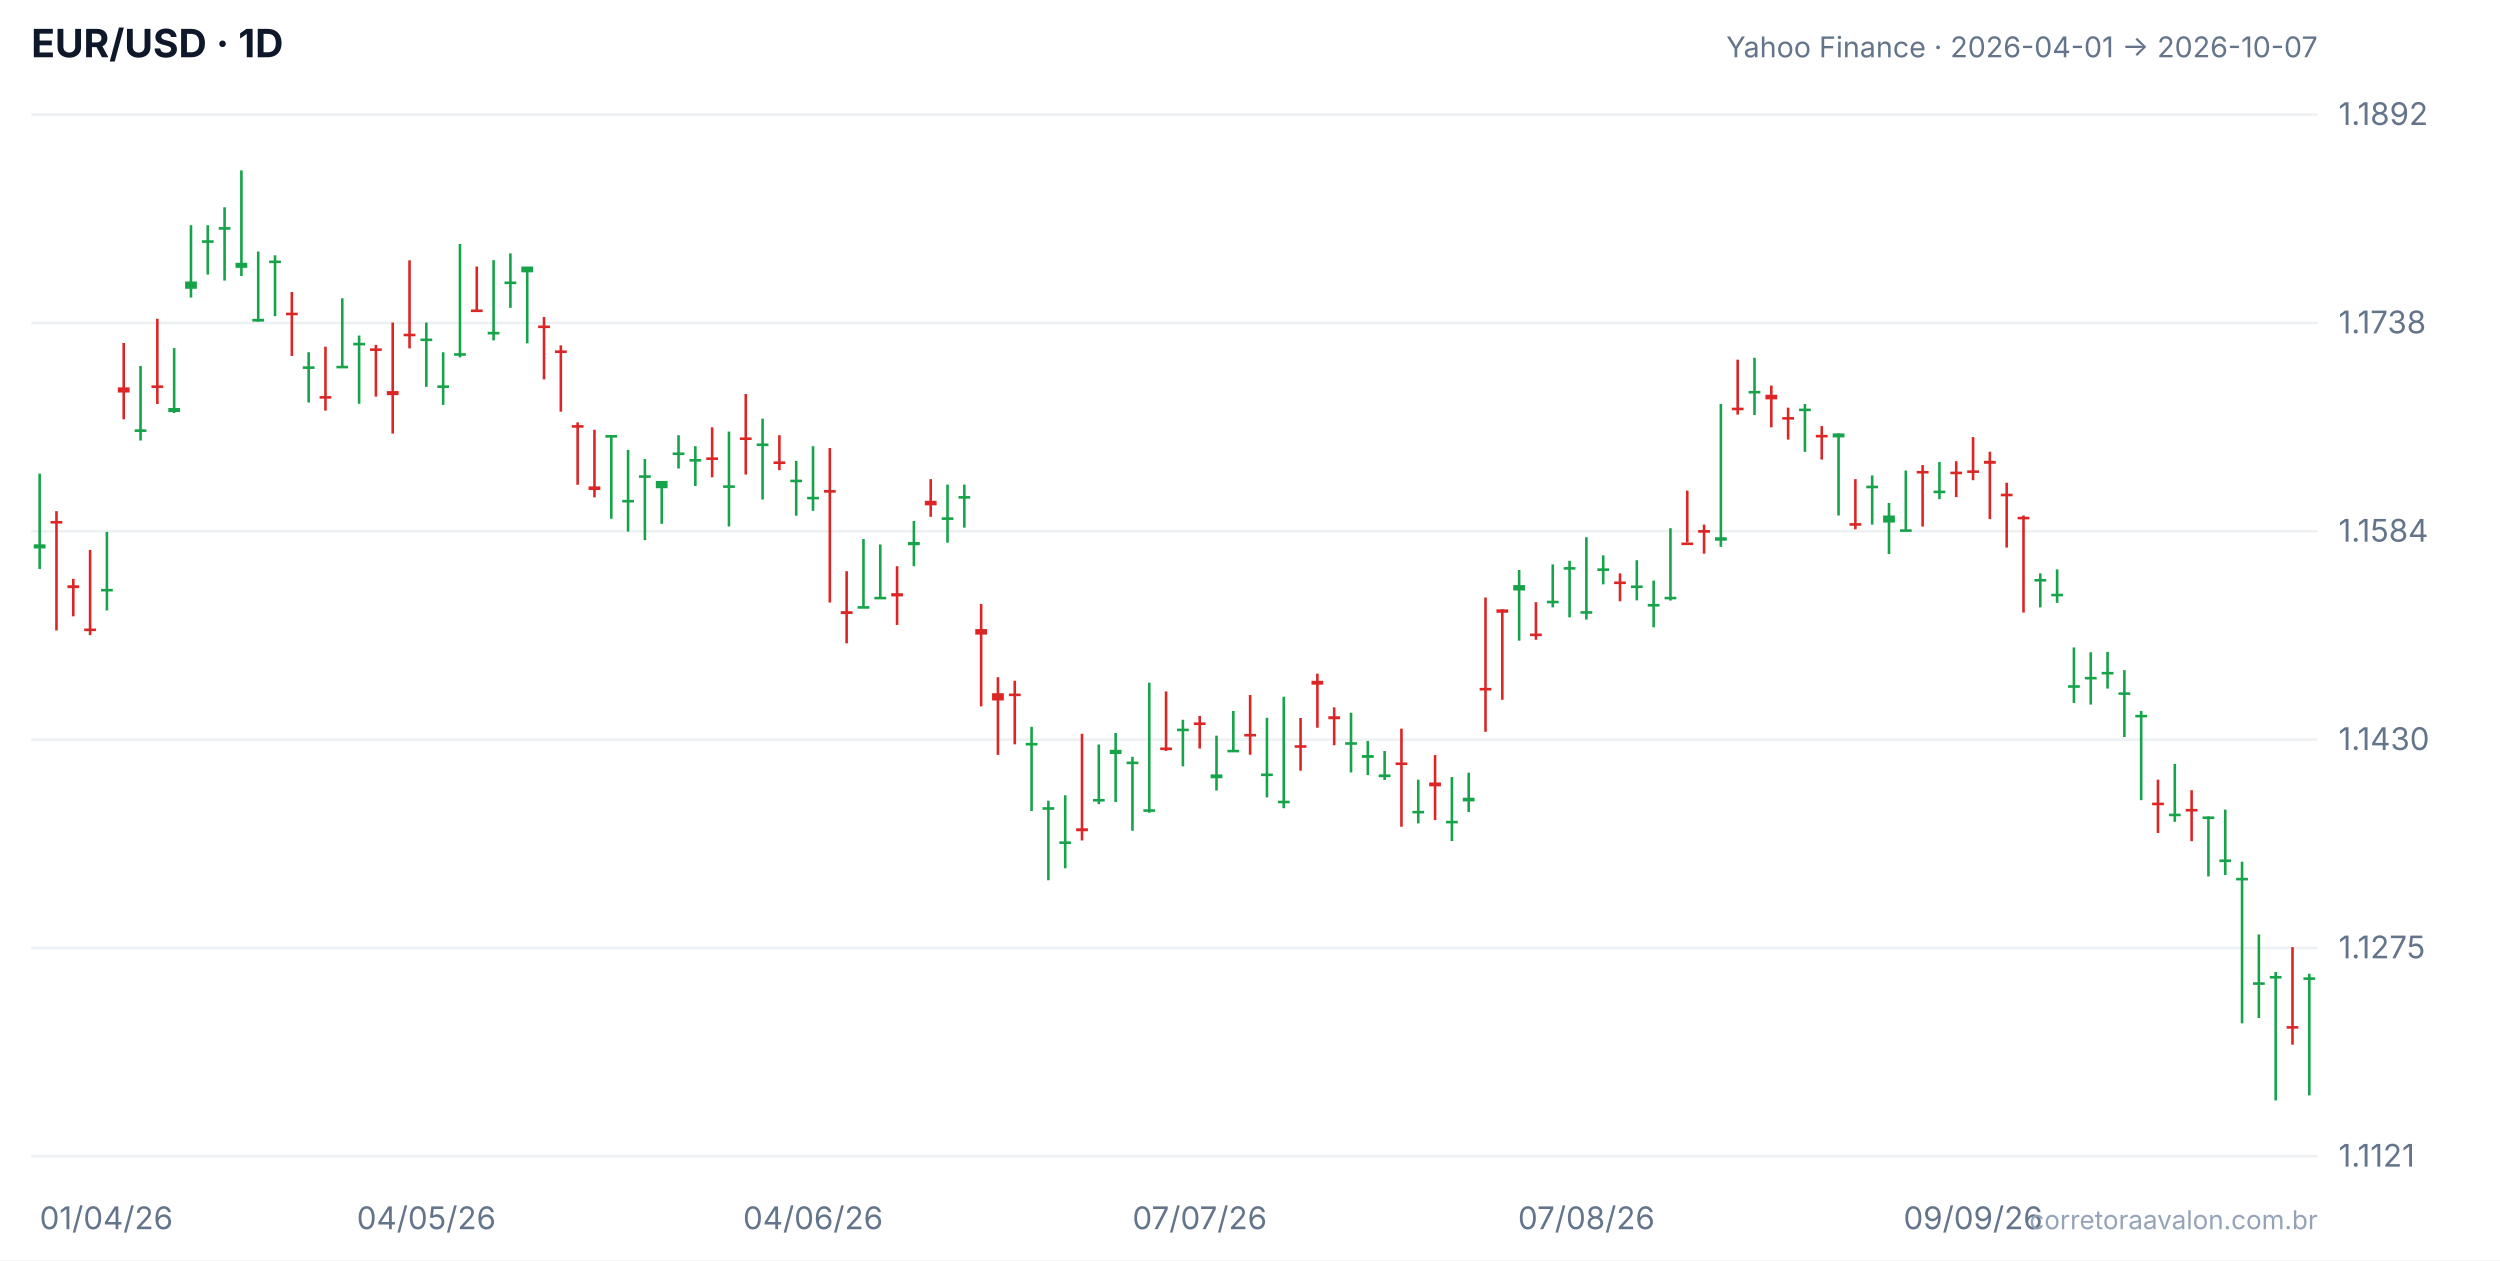
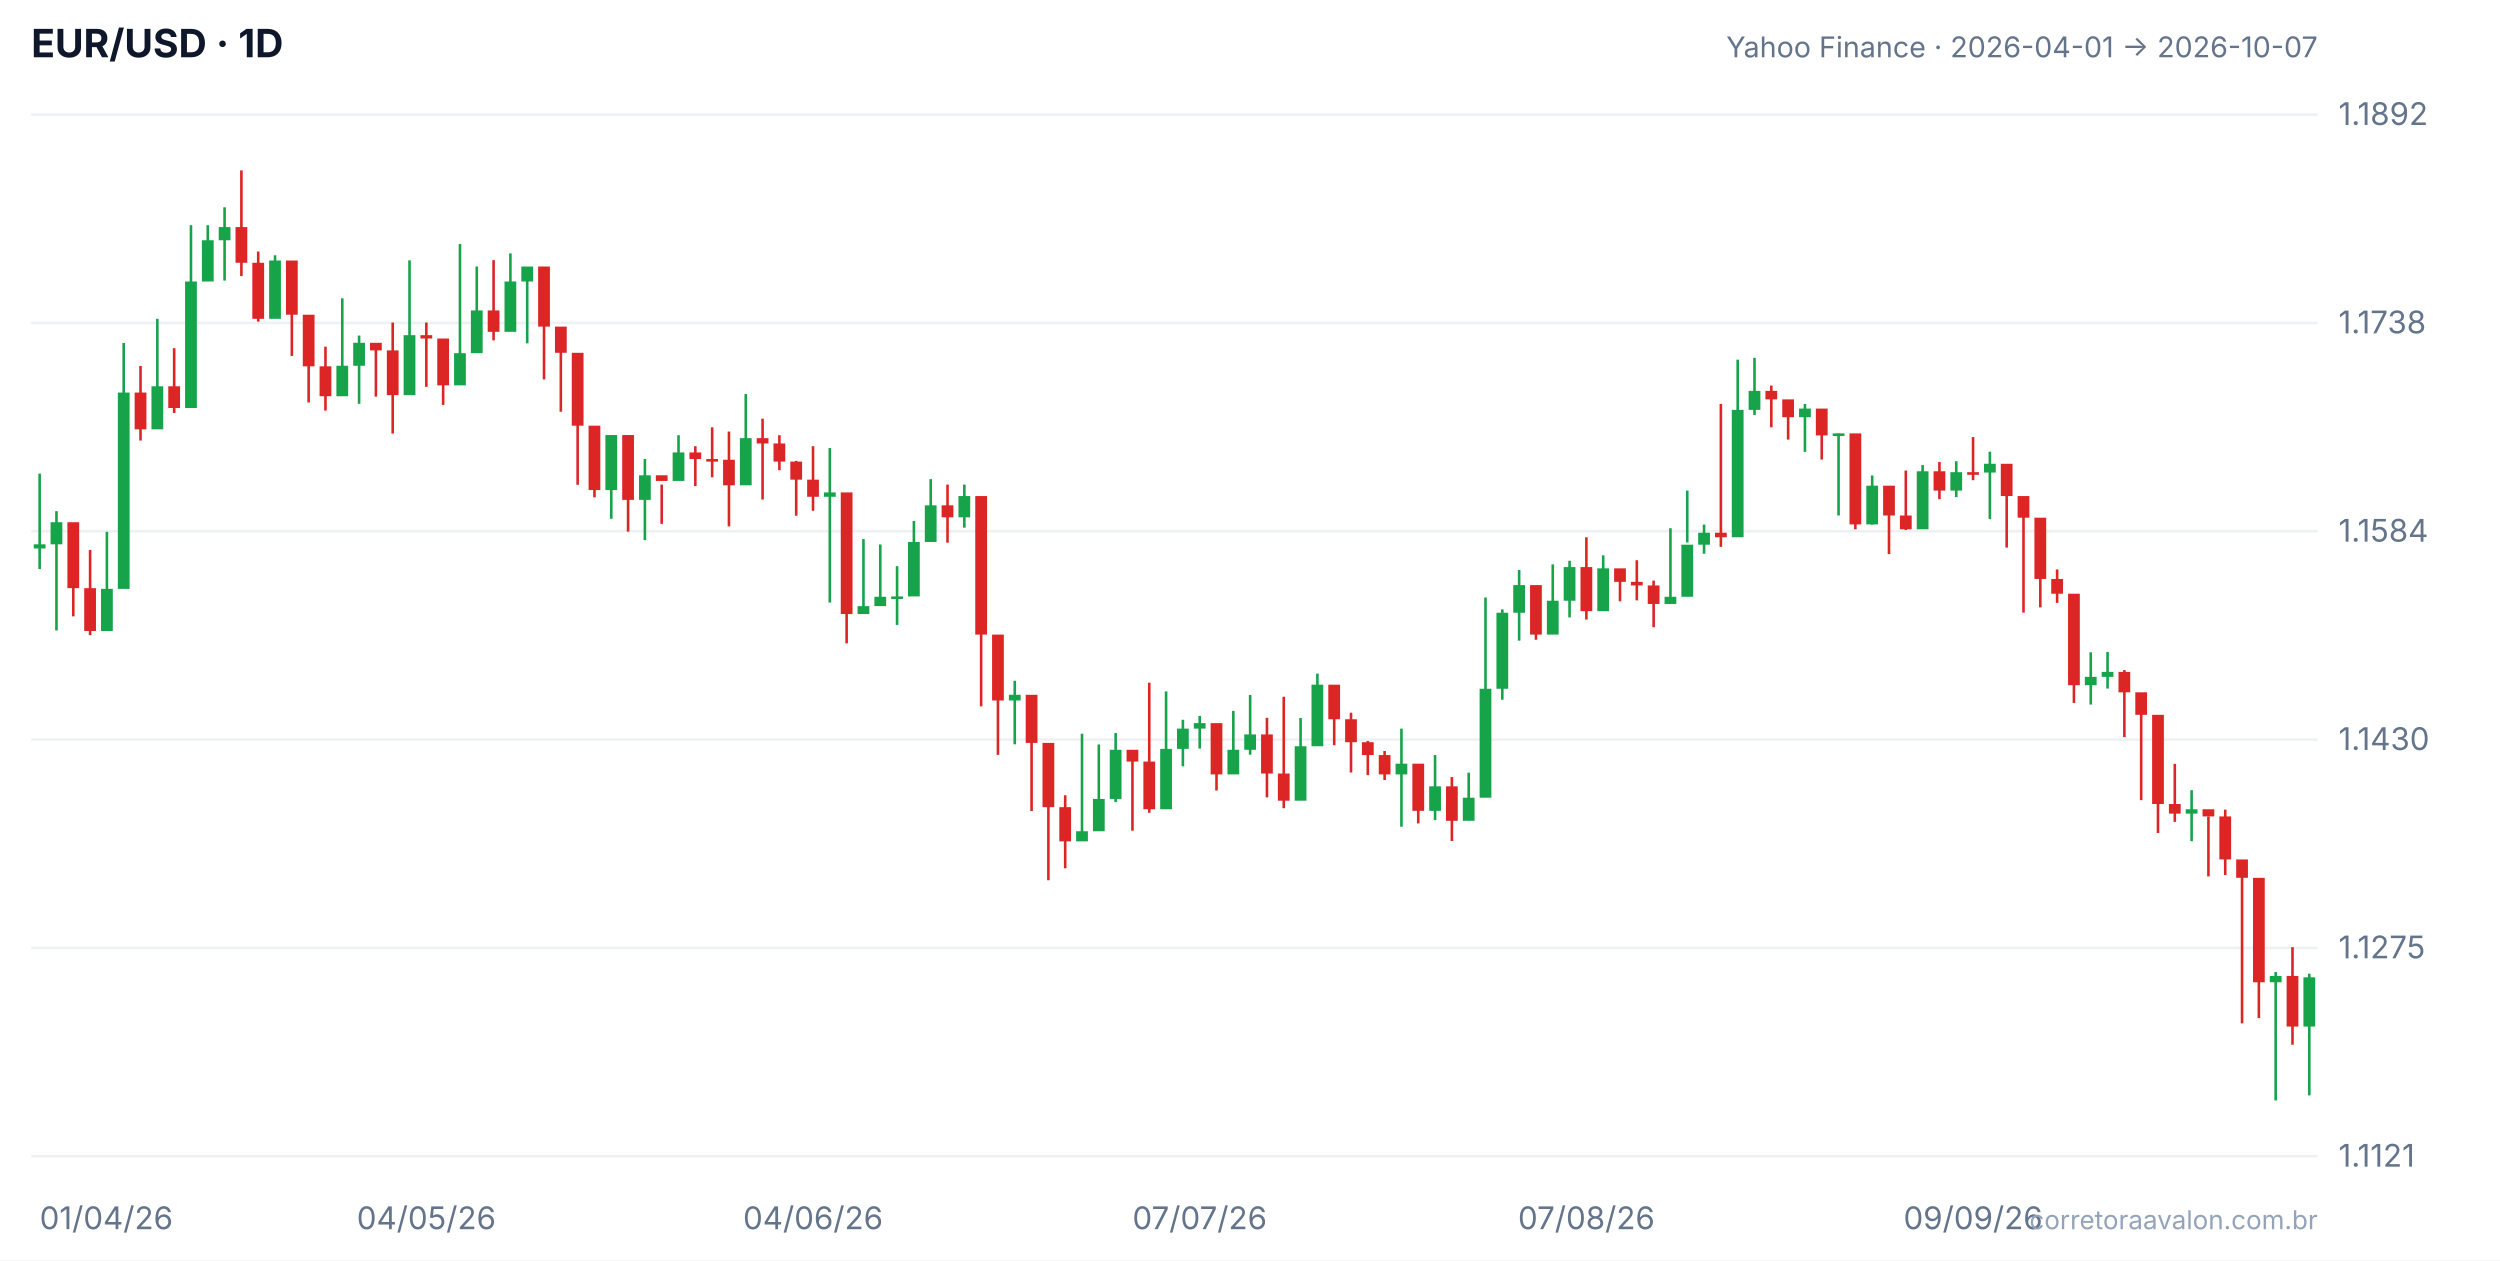
<svg xmlns="http://www.w3.org/2000/svg" viewBox="0 0 960 484" font-family="Inter,system-ui,sans-serif" font-size="12" role="img">
  <rect width="960" height="484" fill="#ffffff" />
  <text x="12" y="22" font-size="15" font-weight="700" fill="#0f172a">EUR/USD · 1D</text>
  <text x="890" y="22" font-size="11" fill="#64748b" text-anchor="end">Yahoo Finance · 2026-04-01 → 2026-10-07</text>
  <line x1="12" x2="890" y1="444" y2="444" stroke="#eef1f4" />
  <text x="898" y="448" fill="#64748b">1.1121</text>
  <line x1="12" x2="890" y1="364" y2="364" stroke="#eef1f4" />
  <text x="898" y="368" fill="#64748b">1.1275</text>
  <line x1="12" x2="890" y1="284" y2="284" stroke="#eef1f4" />
  <text x="898" y="288" fill="#64748b">1.1430</text>
  <line x1="12" x2="890" y1="204" y2="204" stroke="#eef1f4" />
  <text x="898" y="208" fill="#64748b">1.1584</text>
  <line x1="12" x2="890" y1="124" y2="124" stroke="#eef1f4" />
  <text x="898" y="128" fill="#64748b">1.1738</text>
  <line x1="12" x2="890" y1="44" y2="44" stroke="#eef1f4" />
  <text x="898" y="48" fill="#64748b">1.1892</text>
  <text x="15.228" y="472" fill="#64748b" text-anchor="start">01/04/26</text>
  <text x="163.713" y="472" fill="#64748b" text-anchor="middle">04/05/26</text>
  <text x="312.199" y="472" fill="#64748b" text-anchor="middle">04/06/26</text>
  <text x="460.684" y="472" fill="#64748b" text-anchor="middle">07/07/26</text>
  <text x="609.169" y="472" fill="#64748b" text-anchor="middle">07/08/26</text>
  <text x="757.654" y="472" fill="#64748b" text-anchor="middle">09/09/26</text>
  <line x1="15.228" x2="15.228" y1="181.878" y2="218.521" stroke="#16a34a" />
  <rect x="12.968" y="209.02" width="4.519" height="1.597" fill="#16a34a" />
-   <line x1="21.684" x2="21.684" y1="196.282" y2="242.107" stroke="#dc2626" />
-   <rect x="19.424" y="200.046" width="4.519" height="1" fill="#dc2626" />
+   <line x1="21.684" x2="21.684" y1="196.282" y2="242.107" stroke="#16a34a" />
+   <rect x="19.424" y="200.534" width="4.519" height="8.486" fill="#16a34a" />
  <line x1="28.14" x2="28.14" y1="222.257" y2="236.675" stroke="#dc2626" />
-   <rect x="25.88" y="224.745" width="4.519" height="1.105" fill="#dc2626" />
+   <rect x="25.88" y="200.534" width="4.519" height="25.316" fill="#dc2626" />
  <line x1="34.596" x2="34.596" y1="211.172" y2="243.892" stroke="#dc2626" />
-   <rect x="32.336" y="241.351" width="4.519" height="1" fill="#dc2626" />
+   <rect x="32.336" y="225.851" width="4.519" height="16.462" fill="#dc2626" />
  <line x1="41.051" x2="41.051" y1="204.224" y2="234.403" stroke="#16a34a" />
-   <rect x="38.792" y="226.127" width="4.519" height="1" fill="#16a34a" />
-   <line x1="47.507" x2="47.507" y1="131.702" y2="160.99" stroke="#dc2626" />
-   <rect x="45.248" y="148.757" width="4.519" height="1.983" fill="#dc2626" />
-   <line x1="53.963" x2="53.963" y1="140.525" y2="169.166" stroke="#16a34a" />
-   <rect x="51.704" y="164.869" width="4.519" height="1" fill="#16a34a" />
-   <line x1="60.419" x2="60.419" y1="122.424" y2="155.127" stroke="#dc2626" />
-   <rect x="58.16" y="147.977" width="4.519" height="1" fill="#dc2626" />
-   <line x1="66.875" x2="66.875" y1="133.697" y2="158.59" stroke="#16a34a" />
-   <rect x="64.615" y="156.682" width="4.519" height="1.554" fill="#16a34a" />
+   <rect x="38.792" y="226.127" width="4.519" height="16.185" fill="#16a34a" />
+   <line x1="47.507" x2="47.507" y1="131.702" y2="160.99" stroke="#16a34a" />
+   <rect x="45.248" y="150.739" width="4.519" height="75.388" fill="#16a34a" />
+   <line x1="53.963" x2="53.963" y1="140.525" y2="169.166" stroke="#dc2626" />
+   <rect x="51.704" y="150.739" width="4.519" height="14.13" fill="#dc2626" />
+   <line x1="60.419" x2="60.419" y1="122.424" y2="155.127" stroke="#16a34a" />
+   <rect x="58.16" y="148.331" width="4.519" height="16.538" fill="#16a34a" />
+   <line x1="66.875" x2="66.875" y1="133.697" y2="158.59" stroke="#dc2626" />
+   <rect x="64.615" y="148.331" width="4.519" height="8.351" fill="#dc2626" />
  <line x1="73.331" x2="73.331" y1="86.474" y2="114.265" stroke="#16a34a" />
-   <rect x="71.071" y="108.095" width="4.519" height="2.8" fill="#16a34a" />
+   <rect x="71.071" y="108.095" width="4.519" height="48.587" fill="#16a34a" />
  <line x1="79.787" x2="79.787" y1="86.474" y2="105.437" stroke="#16a34a" />
-   <rect x="77.527" y="92.255" width="4.519" height="1" fill="#16a34a" />
+   <rect x="77.527" y="92.255" width="4.519" height="15.84" fill="#16a34a" />
  <line x1="86.243" x2="86.243" y1="79.596" y2="107.736" stroke="#16a34a" />
-   <rect x="83.983" y="87.198" width="4.519" height="1" fill="#16a34a" />
-   <line x1="92.699" x2="92.699" y1="65.429" y2="106.012" stroke="#16a34a" />
-   <rect x="90.439" y="100.905" width="4.519" height="1.943" fill="#16a34a" />
-   <line x1="99.154" x2="99.154" y1="96.583" y2="123.496" stroke="#16a34a" />
-   <rect x="96.895" y="122.424" width="4.519" height="1.072" fill="#16a34a" />
+   <rect x="83.983" y="87.198" width="4.519" height="5.057" fill="#16a34a" />
+   <line x1="92.699" x2="92.699" y1="65.429" y2="106.012" stroke="#dc2626" />
+   <rect x="90.439" y="87.198" width="4.519" height="13.707" fill="#dc2626" />
+   <line x1="99.154" x2="99.154" y1="96.583" y2="123.496" stroke="#dc2626" />
+   <rect x="96.895" y="100.905" width="4.519" height="21.519" fill="#dc2626" />
  <line x1="105.61" x2="105.61" y1="98.025" y2="121.424" stroke="#16a34a" />
-   <rect x="103.351" y="100.041" width="4.519" height="1" fill="#16a34a" />
+   <rect x="103.351" y="100.041" width="4.519" height="22.383" fill="#16a34a" />
  <line x1="112.066" x2="112.066" y1="112.114" y2="136.686" stroke="#dc2626" />
-   <rect x="109.807" y="120.064" width="4.519" height="1" fill="#dc2626" />
-   <line x1="118.522" x2="118.522" y1="135.263" y2="154.561" stroke="#16a34a" />
-   <rect x="116.263" y="140.668" width="4.519" height="1" fill="#16a34a" />
+   <rect x="109.807" y="100.041" width="4.519" height="20.81" fill="#dc2626" />
+   <line x1="118.522" x2="118.522" y1="135.263" y2="154.561" stroke="#dc2626" />
+   <rect x="116.263" y="120.851" width="4.519" height="19.816" fill="#dc2626" />
  <line x1="124.978" x2="124.978" y1="133.127" y2="157.671" stroke="#dc2626" />
-   <rect x="122.718" y="152.085" width="4.519" height="1" fill="#dc2626" />
+   <rect x="122.718" y="140.668" width="4.519" height="11.488" fill="#dc2626" />
  <line x1="131.434" x2="131.434" y1="114.552" y2="140.738" stroke="#16a34a" />
-   <rect x="129.174" y="140.454" width="4.519" height="1" fill="#16a34a" />
+   <rect x="129.174" y="140.454" width="4.519" height="11.702" fill="#16a34a" />
  <line x1="137.89" x2="137.89" y1="128.85" y2="155.056" stroke="#16a34a" />
-   <rect x="135.63" y="131.631" width="4.519" height="1" fill="#16a34a" />
+   <rect x="135.63" y="131.631" width="4.519" height="8.824" fill="#16a34a" />
  <line x1="144.346" x2="144.346" y1="132.414" y2="152.297" stroke="#dc2626" />
-   <rect x="142.086" y="133.768" width="4.519" height="1" fill="#dc2626" />
+   <rect x="142.086" y="131.631" width="4.519" height="2.92" fill="#dc2626" />
  <line x1="150.801" x2="150.801" y1="123.853" y2="166.49" stroke="#dc2626" />
-   <rect x="148.542" y="150.173" width="4.519" height="1.558" fill="#dc2626" />
-   <line x1="157.257" x2="157.257" y1="99.969" y2="133.768" stroke="#dc2626" />
-   <rect x="154.998" y="128.137" width="4.519" height="1" fill="#dc2626" />
-   <line x1="163.713" x2="163.713" y1="123.853" y2="148.543" stroke="#16a34a" />
-   <rect x="161.454" y="129.991" width="4.519" height="1" fill="#16a34a" />
-   <line x1="170.169" x2="170.169" y1="135.263" y2="155.481" stroke="#16a34a" />
-   <rect x="167.91" y="147.977" width="4.519" height="1" fill="#16a34a" />
+   <rect x="148.542" y="134.551" width="4.519" height="17.18" fill="#dc2626" />
+   <line x1="157.257" x2="157.257" y1="99.969" y2="133.768" stroke="#16a34a" />
+   <rect x="154.998" y="128.708" width="4.519" height="23.023" fill="#16a34a" />
+   <line x1="163.713" x2="163.713" y1="123.853" y2="148.543" stroke="#dc2626" />
+   <rect x="161.454" y="128.708" width="4.519" height="1.284" fill="#dc2626" />
+   <line x1="170.169" x2="170.169" y1="135.263" y2="155.481" stroke="#dc2626" />
+   <rect x="167.91" y="129.991" width="4.519" height="17.985" fill="#dc2626" />
  <line x1="176.625" x2="176.625" y1="93.699" y2="137.255" stroke="#16a34a" />
-   <rect x="174.365" y="135.619" width="4.519" height="1" fill="#16a34a" />
-   <line x1="183.081" x2="183.081" y1="102.345" y2="119.564" stroke="#dc2626" />
-   <rect x="180.821" y="118.848" width="4.519" height="1" fill="#dc2626" />
-   <line x1="189.537" x2="189.537" y1="99.897" y2="130.704" stroke="#16a34a" />
-   <rect x="187.277" y="127.423" width="4.519" height="1" fill="#16a34a" />
+   <rect x="174.365" y="135.619" width="4.519" height="12.357" fill="#16a34a" />
+   <line x1="183.081" x2="183.081" y1="102.345" y2="119.564" stroke="#16a34a" />
+   <rect x="180.821" y="119.206" width="4.519" height="16.413" fill="#16a34a" />
+   <line x1="189.537" x2="189.537" y1="99.897" y2="130.704" stroke="#dc2626" />
+   <rect x="187.277" y="119.206" width="4.519" height="8.217" fill="#dc2626" />
  <line x1="195.993" x2="195.993" y1="97.304" y2="118.204" stroke="#16a34a" />
-   <rect x="193.733" y="108.095" width="4.519" height="1" fill="#16a34a" />
+   <rect x="193.733" y="108.095" width="4.519" height="19.328" fill="#16a34a" />
  <line x1="202.449" x2="202.449" y1="103.064" y2="131.844" stroke="#16a34a" />
-   <rect x="200.189" y="102.345" width="4.519" height="2.229" fill="#16a34a" />
+   <rect x="200.189" y="102.345" width="4.519" height="5.75" fill="#16a34a" />
  <line x1="208.904" x2="208.904" y1="121.709" y2="145.708" stroke="#dc2626" />
-   <rect x="206.645" y="124.997" width="4.519" height="1" fill="#dc2626" />
+   <rect x="206.645" y="102.345" width="4.519" height="23.079" fill="#dc2626" />
  <line x1="215.36" x2="215.36" y1="132.628" y2="158.095" stroke="#dc2626" />
-   <rect x="213.101" y="134.551" width="4.519" height="1" fill="#dc2626" />
+   <rect x="213.101" y="125.424" width="4.519" height="10.052" fill="#dc2626" />
  <line x1="221.816" x2="221.816" y1="162.189" y2="186.151" stroke="#dc2626" />
-   <rect x="219.557" y="163.248" width="4.519" height="1" fill="#dc2626" />
+   <rect x="219.557" y="135.476" width="4.519" height="27.983" fill="#dc2626" />
  <line x1="228.272" x2="228.272" y1="165.01" y2="190.976" stroke="#dc2626" />
-   <rect x="226.013" y="186.781" width="4.519" height="1.399" fill="#dc2626" />
+   <rect x="226.013" y="163.459" width="4.519" height="24.721" fill="#dc2626" />
  <line x1="234.728" x2="234.728" y1="167.124" y2="199.21" stroke="#16a34a" />
-   <rect x="232.468" y="167.054" width="4.519" height="1" fill="#16a34a" />
-   <line x1="241.184" x2="241.184" y1="172.753" y2="204.154" stroke="#16a34a" />
-   <rect x="238.924" y="191.954" width="4.519" height="1" fill="#16a34a" />
+   <rect x="232.468" y="167.054" width="4.519" height="21.126" fill="#16a34a" />
+   <line x1="241.184" x2="241.184" y1="172.753" y2="204.154" stroke="#dc2626" />
+   <rect x="238.924" y="167.054" width="4.519" height="24.9" fill="#dc2626" />
  <line x1="247.64" x2="247.64" y1="176.266" y2="207.422" stroke="#16a34a" />
-   <rect x="245.38" y="182.509" width="4.519" height="1" fill="#16a34a" />
-   <line x1="254.096" x2="254.096" y1="186.081" y2="201.161" stroke="#16a34a" />
-   <rect x="251.836" y="184.68" width="4.519" height="2.8" fill="#16a34a" />
+   <rect x="245.38" y="182.509" width="4.519" height="9.445" fill="#16a34a" />
+   <line x1="254.096" x2="254.096" y1="186.081" y2="201.161" stroke="#dc2626" />
+   <rect x="251.836" y="182.509" width="4.519" height="2.171" fill="#dc2626" />
  <line x1="260.551" x2="260.551" y1="167.124" y2="179.916" stroke="#16a34a" />
-   <rect x="258.292" y="173.737" width="4.519" height="1" fill="#16a34a" />
-   <line x1="267.007" x2="267.007" y1="171.347" y2="186.64" stroke="#16a34a" />
-   <rect x="264.748" y="176.266" width="4.519" height="1" fill="#16a34a" />
+   <rect x="258.292" y="173.737" width="4.519" height="10.943" fill="#16a34a" />
+   <line x1="267.007" x2="267.007" y1="171.347" y2="186.64" stroke="#dc2626" />
+   <rect x="264.748" y="173.737" width="4.519" height="2.529" fill="#dc2626" />
  <line x1="273.463" x2="273.463" y1="164.094" y2="183.28" stroke="#dc2626" />
-   <rect x="271.204" y="175.634" width="4.519" height="1" fill="#dc2626" />
-   <line x1="279.919" x2="279.919" y1="165.715" y2="202.135" stroke="#16a34a" />
-   <rect x="277.66" y="186.361" width="4.519" height="1" fill="#16a34a" />
-   <line x1="286.375" x2="286.375" y1="151.306" y2="182.228" stroke="#dc2626" />
-   <rect x="284.115" y="167.969" width="4.519" height="1" fill="#dc2626" />
-   <line x1="292.831" x2="292.831" y1="160.778" y2="191.814" stroke="#16a34a" />
-   <rect x="290.571" y="170.292" width="4.519" height="1" fill="#16a34a" />
+   <rect x="271.204" y="176.266" width="4.519" height="1" fill="#dc2626" />
+   <line x1="279.919" x2="279.919" y1="165.715" y2="202.135" stroke="#dc2626" />
+   <rect x="277.66" y="176.547" width="4.519" height="9.814" fill="#dc2626" />
+   <line x1="286.375" x2="286.375" y1="151.306" y2="182.228" stroke="#16a34a" />
+   <rect x="284.115" y="168.251" width="4.519" height="18.11" fill="#16a34a" />
+   <line x1="292.831" x2="292.831" y1="160.778" y2="191.814" stroke="#dc2626" />
+   <rect x="290.571" y="168.251" width="4.519" height="2.041" fill="#dc2626" />
  <line x1="299.287" x2="299.287" y1="167.124" y2="180.547" stroke="#dc2626" />
-   <rect x="297.027" y="177.179" width="4.519" height="1" fill="#dc2626" />
-   <line x1="305.743" x2="305.743" y1="176.968" y2="198.025" stroke="#16a34a" />
-   <rect x="303.483" y="184.19" width="4.519" height="1" fill="#16a34a" />
-   <line x1="312.199" x2="312.199" y1="171.347" y2="196.142" stroke="#16a34a" />
-   <rect x="309.939" y="190.767" width="4.519" height="1" fill="#16a34a" />
-   <line x1="318.654" x2="318.654" y1="172.05" y2="231.371" stroke="#dc2626" />
-   <rect x="316.395" y="188.18" width="4.519" height="1" fill="#dc2626" />
+   <rect x="297.027" y="170.292" width="4.519" height="6.957" fill="#dc2626" />
+   <line x1="305.743" x2="305.743" y1="176.968" y2="198.025" stroke="#dc2626" />
+   <rect x="303.483" y="177.249" width="4.519" height="6.941" fill="#dc2626" />
+   <line x1="312.199" x2="312.199" y1="171.347" y2="196.142" stroke="#dc2626" />
+   <rect x="309.939" y="184.19" width="4.519" height="6.576" fill="#dc2626" />
+   <line x1="318.654" x2="318.654" y1="172.05" y2="231.371" stroke="#16a34a" />
+   <rect x="316.395" y="189.089" width="4.519" height="1.678" fill="#16a34a" />
  <line x1="325.11" x2="325.11" y1="219.351" y2="247.048" stroke="#dc2626" />
-   <rect x="322.851" y="234.679" width="4.519" height="1.101" fill="#dc2626" />
+   <rect x="322.851" y="189.089" width="4.519" height="46.692" fill="#dc2626" />
  <line x1="331.566" x2="331.566" y1="207.004" y2="233.025" stroke="#16a34a" />
-   <rect x="329.307" y="232.75" width="4.519" height="1" fill="#16a34a" />
+   <rect x="329.307" y="232.75" width="4.519" height="3.03" fill="#16a34a" />
  <line x1="338.022" x2="338.022" y1="209.089" y2="229.854" stroke="#16a34a" />
-   <rect x="335.762" y="229.164" width="4.519" height="1" fill="#16a34a" />
-   <line x1="344.478" x2="344.478" y1="217.412" y2="239.976" stroke="#dc2626" />
-   <rect x="342.218" y="227.784" width="4.519" height="1.242" fill="#dc2626" />
+   <rect x="335.762" y="229.164" width="4.519" height="3.586" fill="#16a34a" />
+   <line x1="344.478" x2="344.478" y1="217.412" y2="239.976" stroke="#16a34a" />
+   <rect x="342.218" y="229.026" width="4.519" height="1" fill="#16a34a" />
  <line x1="350.934" x2="350.934" y1="200.046" y2="217.412" stroke="#16a34a" />
-   <rect x="348.674" y="208.117" width="4.519" height="1.25" fill="#16a34a" />
-   <line x1="357.39" x2="357.39" y1="183.981" y2="198.443" stroke="#dc2626" />
-   <rect x="355.13" y="192.304" width="4.519" height="1.745" fill="#dc2626" />
-   <line x1="363.846" x2="363.846" y1="186.081" y2="208.394" stroke="#16a34a" />
-   <rect x="361.586" y="198.653" width="4.519" height="1" fill="#16a34a" />
+   <rect x="348.674" y="208.117" width="4.519" height="20.909" fill="#16a34a" />
+   <line x1="357.39" x2="357.39" y1="183.981" y2="198.443" stroke="#16a34a" />
+   <rect x="355.13" y="194.049" width="4.519" height="14.068" fill="#16a34a" />
+   <line x1="363.846" x2="363.846" y1="186.081" y2="208.394" stroke="#dc2626" />
+   <rect x="361.586" y="194.049" width="4.519" height="4.604" fill="#dc2626" />
  <line x1="370.301" x2="370.301" y1="186.081" y2="202.623" stroke="#16a34a" />
-   <rect x="368.042" y="190.487" width="4.519" height="1" fill="#16a34a" />
+   <rect x="368.042" y="190.487" width="4.519" height="8.166" fill="#16a34a" />
  <line x1="376.757" x2="376.757" y1="231.923" y2="271.228" stroke="#dc2626" />
-   <rect x="374.498" y="241.557" width="4.519" height="2.129" fill="#dc2626" />
+   <rect x="374.498" y="190.487" width="4.519" height="53.199" fill="#dc2626" />
  <line x1="383.213" x2="383.213" y1="260.05" y2="289.876" stroke="#dc2626" />
-   <rect x="380.954" y="266.189" width="4.519" height="2.793" fill="#dc2626" />
-   <line x1="389.669" x2="389.669" y1="261.416" y2="285.817" stroke="#dc2626" />
-   <rect x="387.41" y="266.326" width="4.519" height="1" fill="#dc2626" />
-   <line x1="396.125" x2="396.125" y1="279.108" y2="311.429" stroke="#16a34a" />
-   <rect x="393.865" y="285.275" width="4.519" height="1" fill="#16a34a" />
-   <line x1="402.581" x2="402.581" y1="307.467" y2="338.017" stroke="#16a34a" />
-   <rect x="400.321" y="309.952" width="4.519" height="1" fill="#16a34a" />
-   <line x1="409.037" x2="409.037" y1="305.383" y2="333.425" stroke="#16a34a" />
-   <rect x="406.777" y="323.082" width="4.519" height="1" fill="#16a34a" />
-   <line x1="415.493" x2="415.493" y1="281.753" y2="322.749" stroke="#dc2626" />
-   <rect x="413.233" y="318.065" width="4.519" height="1.138" fill="#dc2626" />
+   <rect x="380.954" y="243.686" width="4.519" height="25.296" fill="#dc2626" />
+   <line x1="389.669" x2="389.669" y1="261.416" y2="285.817" stroke="#16a34a" />
+   <rect x="387.41" y="266.802" width="4.519" height="2.179" fill="#16a34a" />
+   <line x1="396.125" x2="396.125" y1="279.108" y2="311.429" stroke="#dc2626" />
+   <rect x="393.865" y="266.802" width="4.519" height="18.473" fill="#dc2626" />
+   <line x1="402.581" x2="402.581" y1="307.467" y2="338.017" stroke="#dc2626" />
+   <rect x="400.321" y="285.275" width="4.519" height="24.676" fill="#dc2626" />
+   <line x1="409.037" x2="409.037" y1="305.383" y2="333.425" stroke="#dc2626" />
+   <rect x="406.777" y="309.952" width="4.519" height="13.131" fill="#dc2626" />
+   <line x1="415.493" x2="415.493" y1="281.753" y2="322.749" stroke="#16a34a" />
+   <rect x="413.233" y="319.203" width="4.519" height="3.879" fill="#16a34a" />
  <line x1="421.949" x2="421.949" y1="285.885" y2="308.81" stroke="#16a34a" />
-   <rect x="419.689" y="306.795" width="4.519" height="1" fill="#16a34a" />
+   <rect x="419.689" y="306.795" width="4.519" height="12.409" fill="#16a34a" />
  <line x1="428.404" x2="428.404" y1="281.481" y2="308.004" stroke="#16a34a" />
-   <rect x="426.145" y="287.915" width="4.519" height="1.622" fill="#16a34a" />
-   <line x1="434.86" x2="434.86" y1="290.619" y2="319.002" stroke="#16a34a" />
-   <rect x="432.601" y="292.443" width="4.519" height="1" fill="#16a34a" />
-   <line x1="441.316" x2="441.316" y1="262.166" y2="312.1" stroke="#16a34a" />
-   <rect x="439.057" y="310.758" width="4.519" height="1" fill="#16a34a" />
-   <line x1="447.772" x2="447.772" y1="265.508" y2="288.389" stroke="#dc2626" />
-   <rect x="445.513" y="287.036" width="4.519" height="1" fill="#dc2626" />
+   <rect x="426.145" y="287.915" width="4.519" height="18.879" fill="#16a34a" />
+   <line x1="434.86" x2="434.86" y1="290.619" y2="319.002" stroke="#dc2626" />
+   <rect x="432.601" y="287.915" width="4.519" height="4.528" fill="#dc2626" />
+   <line x1="441.316" x2="441.316" y1="262.166" y2="312.1" stroke="#dc2626" />
+   <rect x="439.057" y="292.443" width="4.519" height="18.315" fill="#dc2626" />
+   <line x1="447.772" x2="447.772" y1="265.508" y2="288.389" stroke="#16a34a" />
+   <rect x="445.513" y="287.577" width="4.519" height="23.181" fill="#16a34a" />
  <line x1="454.228" x2="454.228" y1="276.393" y2="294.267" stroke="#16a34a" />
-   <rect x="451.968" y="279.787" width="4.519" height="1" fill="#16a34a" />
-   <line x1="460.684" x2="460.684" y1="274.899" y2="287.441" stroke="#dc2626" />
-   <rect x="458.424" y="277.411" width="4.519" height="1" fill="#dc2626" />
-   <line x1="467.14" x2="467.14" y1="282.498" y2="303.567" stroke="#16a34a" />
-   <rect x="464.88" y="297.37" width="4.519" height="1.483" fill="#16a34a" />
+   <rect x="451.968" y="279.787" width="4.519" height="7.79" fill="#16a34a" />
+   <line x1="460.684" x2="460.684" y1="274.899" y2="287.441" stroke="#16a34a" />
+   <rect x="458.424" y="277.683" width="4.519" height="2.103" fill="#16a34a" />
+   <line x1="467.14" x2="467.14" y1="282.498" y2="303.567" stroke="#dc2626" />
+   <rect x="464.88" y="277.683" width="4.519" height="19.687" fill="#dc2626" />
  <line x1="473.596" x2="473.596" y1="272.996" y2="288.321" stroke="#16a34a" />
-   <rect x="471.336" y="287.915" width="4.519" height="1" fill="#16a34a" />
-   <line x1="480.051" x2="480.051" y1="266.87" y2="289.808" stroke="#dc2626" />
-   <rect x="477.792" y="281.821" width="4.519" height="1" fill="#dc2626" />
-   <line x1="486.507" x2="486.507" y1="275.646" y2="306.189" stroke="#16a34a" />
-   <rect x="484.248" y="297.032" width="4.519" height="1" fill="#16a34a" />
-   <line x1="492.963" x2="492.963" y1="267.552" y2="310.355" stroke="#16a34a" />
-   <rect x="490.704" y="307.467" width="4.519" height="1" fill="#16a34a" />
-   <line x1="499.419" x2="499.419" y1="275.714" y2="295.953" stroke="#dc2626" />
-   <rect x="497.16" y="286.156" width="4.519" height="1" fill="#dc2626" />
-   <line x1="505.875" x2="505.875" y1="258.685" y2="279.447" stroke="#dc2626" />
-   <rect x="503.615" y="261.416" width="4.519" height="1.501" fill="#dc2626" />
+   <rect x="471.336" y="287.915" width="4.519" height="9.455" fill="#16a34a" />
+   <line x1="480.051" x2="480.051" y1="266.87" y2="289.808" stroke="#16a34a" />
+   <rect x="477.792" y="282.024" width="4.519" height="5.891" fill="#16a34a" />
+   <line x1="486.507" x2="486.507" y1="275.646" y2="306.189" stroke="#dc2626" />
+   <rect x="484.248" y="282.024" width="4.519" height="15.008" fill="#dc2626" />
+   <line x1="492.963" x2="492.963" y1="267.552" y2="310.355" stroke="#dc2626" />
+   <rect x="490.704" y="297.032" width="4.519" height="10.435" fill="#dc2626" />
+   <line x1="499.419" x2="499.419" y1="275.714" y2="295.953" stroke="#16a34a" />
+   <rect x="497.16" y="286.561" width="4.519" height="20.906" fill="#16a34a" />
+   <line x1="505.875" x2="505.875" y1="258.685" y2="279.447" stroke="#16a34a" />
+   <rect x="503.615" y="262.917" width="4.519" height="23.645" fill="#16a34a" />
  <line x1="512.331" x2="512.331" y1="271.635" y2="286.156" stroke="#dc2626" />
-   <rect x="510.071" y="275.035" width="4.519" height="1.155" fill="#dc2626" />
-   <line x1="518.787" x2="518.787" y1="273.676" y2="296.628" stroke="#16a34a" />
-   <rect x="516.527" y="285.004" width="4.519" height="1" fill="#16a34a" />
-   <line x1="525.243" x2="525.243" y1="284.53" y2="297.639" stroke="#16a34a" />
-   <rect x="522.983" y="289.944" width="4.519" height="1.081" fill="#16a34a" />
-   <line x1="531.699" x2="531.699" y1="288.389" y2="299.526" stroke="#16a34a" />
-   <rect x="529.439" y="297.37" width="4.519" height="1.079" fill="#16a34a" />
-   <line x1="538.154" x2="538.154" y1="279.787" y2="317.462" stroke="#dc2626" />
-   <rect x="535.895" y="292.781" width="4.519" height="1" fill="#dc2626" />
-   <line x1="544.61" x2="544.61" y1="299.392" y2="316.189" stroke="#16a34a" />
-   <rect x="542.351" y="311.362" width="4.519" height="1" fill="#16a34a" />
-   <line x1="551.066" x2="551.066" y1="289.944" y2="314.916" stroke="#dc2626" />
-   <rect x="548.807" y="300.47" width="4.519" height="1.482" fill="#dc2626" />
-   <line x1="557.522" x2="557.522" y1="298.381" y2="322.949" stroke="#16a34a" />
-   <rect x="555.262" y="315.184" width="4.519" height="1" fill="#16a34a" />
+   <rect x="510.071" y="262.917" width="4.519" height="13.273" fill="#dc2626" />
+   <line x1="518.787" x2="518.787" y1="273.676" y2="296.628" stroke="#dc2626" />
+   <rect x="516.527" y="276.189" width="4.519" height="8.815" fill="#dc2626" />
+   <line x1="525.243" x2="525.243" y1="284.53" y2="297.639" stroke="#dc2626" />
+   <rect x="522.983" y="285.004" width="4.519" height="4.939" fill="#dc2626" />
+   <line x1="531.699" x2="531.699" y1="288.389" y2="299.526" stroke="#dc2626" />
+   <rect x="529.439" y="289.944" width="4.519" height="7.426" fill="#dc2626" />
+   <line x1="538.154" x2="538.154" y1="279.787" y2="317.462" stroke="#16a34a" />
+   <rect x="535.895" y="293.254" width="4.519" height="4.116" fill="#16a34a" />
+   <line x1="544.61" x2="544.61" y1="299.392" y2="316.189" stroke="#dc2626" />
+   <rect x="542.351" y="293.254" width="4.519" height="18.107" fill="#dc2626" />
+   <line x1="551.066" x2="551.066" y1="289.944" y2="314.916" stroke="#16a34a" />
+   <rect x="548.807" y="301.951" width="4.519" height="9.41" fill="#16a34a" />
+   <line x1="557.522" x2="557.522" y1="298.381" y2="322.949" stroke="#dc2626" />
+   <rect x="555.262" y="301.951" width="4.519" height="13.233" fill="#dc2626" />
  <line x1="563.978" x2="563.978" y1="296.696" y2="311.831" stroke="#16a34a" />
-   <rect x="561.718" y="306.324" width="4.519" height="1.412" fill="#16a34a" />
-   <line x1="570.434" x2="570.434" y1="229.44" y2="281.007" stroke="#dc2626" />
-   <rect x="568.174" y="264.144" width="4.519" height="1" fill="#dc2626" />
-   <line x1="576.89" x2="576.89" y1="233.99" y2="268.709" stroke="#dc2626" />
-   <rect x="574.63" y="233.99" width="4.519" height="1.308" fill="#dc2626" />
+   <rect x="561.718" y="306.324" width="4.519" height="8.86" fill="#16a34a" />
+   <line x1="570.434" x2="570.434" y1="229.44" y2="281.007" stroke="#16a34a" />
+   <rect x="568.174" y="264.485" width="4.519" height="41.839" fill="#16a34a" />
+   <line x1="576.89" x2="576.89" y1="233.99" y2="268.709" stroke="#16a34a" />
+   <rect x="574.63" y="235.298" width="4.519" height="29.187" fill="#16a34a" />
  <line x1="583.346" x2="583.346" y1="218.866" y2="246.02" stroke="#16a34a" />
-   <rect x="581.086" y="224.676" width="4.519" height="2.072" fill="#16a34a" />
+   <rect x="581.086" y="224.676" width="4.519" height="10.622" fill="#16a34a" />
  <line x1="589.801" x2="589.801" y1="231.233" y2="245.677" stroke="#dc2626" />
-   <rect x="587.542" y="243.274" width="4.519" height="1" fill="#dc2626" />
+   <rect x="587.542" y="224.676" width="4.519" height="19.01" fill="#dc2626" />
  <line x1="596.257" x2="596.257" y1="216.72" y2="233.232" stroke="#16a34a" />
-   <rect x="593.998" y="230.682" width="4.519" height="1" fill="#16a34a" />
+   <rect x="593.998" y="230.682" width="4.519" height="13.004" fill="#16a34a" />
  <line x1="602.713" x2="602.713" y1="215.334" y2="237.088" stroke="#16a34a" />
-   <rect x="600.454" y="217.759" width="4.519" height="1" fill="#16a34a" />
-   <line x1="609.169" x2="609.169" y1="206.31" y2="237.914" stroke="#16a34a" />
-   <rect x="606.91" y="234.679" width="4.519" height="1" fill="#16a34a" />
+   <rect x="600.454" y="217.759" width="4.519" height="12.924" fill="#16a34a" />
+   <line x1="609.169" x2="609.169" y1="206.31" y2="237.914" stroke="#dc2626" />
+   <rect x="606.91" y="217.759" width="4.519" height="16.92" fill="#dc2626" />
  <line x1="615.625" x2="615.625" y1="213.254" y2="224.4" stroke="#16a34a" />
-   <rect x="613.365" y="218.244" width="4.519" height="1" fill="#16a34a" />
+   <rect x="613.365" y="218.244" width="4.519" height="16.435" fill="#16a34a" />
  <line x1="622.081" x2="622.081" y1="220.181" y2="230.889" stroke="#dc2626" />
-   <rect x="619.821" y="223.294" width="4.519" height="1" fill="#dc2626" />
-   <line x1="628.537" x2="628.537" y1="215.126" y2="230.544" stroke="#16a34a" />
-   <rect x="626.277" y="224.815" width="4.519" height="1" fill="#16a34a" />
-   <line x1="634.993" x2="634.993" y1="222.949" y2="240.87" stroke="#16a34a" />
-   <rect x="632.733" y="231.923" width="4.519" height="1" fill="#16a34a" />
+   <rect x="619.821" y="218.244" width="4.519" height="5.188" fill="#dc2626" />
+   <line x1="628.537" x2="628.537" y1="215.126" y2="230.544" stroke="#dc2626" />
+   <rect x="626.277" y="223.432" width="4.519" height="1.383" fill="#dc2626" />
+   <line x1="634.993" x2="634.993" y1="222.949" y2="240.87" stroke="#dc2626" />
+   <rect x="632.733" y="224.815" width="4.519" height="7.108" fill="#dc2626" />
  <line x1="641.449" x2="641.449" y1="202.832" y2="230.613" stroke="#16a34a" />
-   <rect x="639.189" y="229.164" width="4.519" height="1" fill="#16a34a" />
-   <line x1="647.904" x2="647.904" y1="188.39" y2="208.325" stroke="#dc2626" />
-   <rect x="645.645" y="208.325" width="4.519" height="1" fill="#dc2626" />
-   <line x1="654.36" x2="654.36" y1="201.439" y2="212.63" stroke="#dc2626" />
-   <rect x="652.101" y="203.528" width="4.519" height="1.043" fill="#dc2626" />
-   <line x1="660.816" x2="660.816" y1="155.127" y2="209.992" stroke="#16a34a" />
-   <rect x="658.557" y="206.31" width="4.519" height="1.32" fill="#16a34a" />
-   <line x1="667.272" x2="667.272" y1="138.109" y2="159.226" stroke="#dc2626" />
-   <rect x="665.012" y="156.541" width="4.519" height="1" fill="#dc2626" />
+   <rect x="639.189" y="229.164" width="4.519" height="2.759" fill="#16a34a" />
+   <line x1="647.904" x2="647.904" y1="188.39" y2="208.325" stroke="#16a34a" />
+   <rect x="645.645" y="209.158" width="4.519" height="20.006" fill="#16a34a" />
+   <line x1="654.36" x2="654.36" y1="201.439" y2="212.63" stroke="#16a34a" />
+   <rect x="652.101" y="204.571" width="4.519" height="4.587" fill="#16a34a" />
+   <line x1="660.816" x2="660.816" y1="155.127" y2="209.992" stroke="#dc2626" />
+   <rect x="658.557" y="204.571" width="4.519" height="1.739" fill="#dc2626" />
+   <line x1="667.272" x2="667.272" y1="138.109" y2="159.226" stroke="#16a34a" />
+   <rect x="665.012" y="157.389" width="4.519" height="48.921" fill="#16a34a" />
  <line x1="673.728" x2="673.728" y1="137.397" y2="159.367" stroke="#16a34a" />
-   <rect x="671.468" y="150.102" width="4.519" height="1" fill="#16a34a" />
+   <rect x="671.468" y="150.102" width="4.519" height="7.287" fill="#16a34a" />
  <line x1="680.184" x2="680.184" y1="148.048" y2="164.094" stroke="#dc2626" />
-   <rect x="677.924" y="151.589" width="4.519" height="1.77" fill="#dc2626" />
+   <rect x="677.924" y="150.102" width="4.519" height="3.257" fill="#dc2626" />
  <line x1="686.64" x2="686.64" y1="156.541" y2="168.814" stroke="#dc2626" />
-   <rect x="684.38" y="160.144" width="4.519" height="1" fill="#dc2626" />
+   <rect x="684.38" y="153.359" width="4.519" height="6.855" fill="#dc2626" />
  <line x1="693.096" x2="693.096" y1="155.127" y2="173.526" stroke="#16a34a" />
-   <rect x="690.836" y="156.894" width="4.519" height="1" fill="#16a34a" />
+   <rect x="690.836" y="156.894" width="4.519" height="3.32" fill="#16a34a" />
  <line x1="699.551" x2="699.551" y1="163.601" y2="176.477" stroke="#dc2626" />
-   <rect x="697.292" y="166.983" width="4.519" height="1" fill="#dc2626" />
+   <rect x="697.292" y="156.894" width="4.519" height="10.3" fill="#dc2626" />
  <line x1="706.007" x2="706.007" y1="166.42" y2="197.956" stroke="#16a34a" />
-   <rect x="703.748" y="166.42" width="4.519" height="1.55" fill="#16a34a" />
+   <rect x="703.748" y="166.42" width="4.519" height="1" fill="#16a34a" />
  <line x1="712.463" x2="712.463" y1="183.981" y2="203.25" stroke="#dc2626" />
-   <rect x="710.204" y="200.882" width="4.519" height="1" fill="#dc2626" />
+   <rect x="710.204" y="166.42" width="4.519" height="34.95" fill="#dc2626" />
  <line x1="718.919" x2="718.919" y1="182.579" y2="201.439" stroke="#16a34a" />
-   <rect x="716.66" y="186.501" width="4.519" height="1" fill="#16a34a" />
-   <line x1="725.375" x2="725.375" y1="193.141" y2="212.768" stroke="#16a34a" />
-   <rect x="723.115" y="197.956" width="4.519" height="2.718" fill="#16a34a" />
-   <line x1="731.831" x2="731.831" y1="180.686" y2="203.528" stroke="#16a34a" />
-   <rect x="729.571" y="203.25" width="4.519" height="1" fill="#16a34a" />
-   <line x1="738.287" x2="738.287" y1="178.582" y2="202.205" stroke="#dc2626" />
-   <rect x="736.027" y="180.827" width="4.519" height="1" fill="#dc2626" />
-   <line x1="744.743" x2="744.743" y1="177.389" y2="191.675" stroke="#16a34a" />
-   <rect x="742.483" y="188.39" width="4.519" height="1" fill="#16a34a" />
-   <line x1="751.199" x2="751.199" y1="177.109" y2="190.906" stroke="#dc2626" />
-   <rect x="748.939" y="181.107" width="4.519" height="1" fill="#dc2626" />
+   <rect x="716.66" y="186.501" width="4.519" height="14.869" fill="#16a34a" />
+   <line x1="725.375" x2="725.375" y1="193.141" y2="212.768" stroke="#dc2626" />
+   <rect x="723.115" y="186.501" width="4.519" height="11.455" fill="#dc2626" />
+   <line x1="731.831" x2="731.831" y1="180.686" y2="203.528" stroke="#dc2626" />
+   <rect x="729.571" y="197.956" width="4.519" height="5.294" fill="#dc2626" />
+   <line x1="738.287" x2="738.287" y1="178.582" y2="202.205" stroke="#16a34a" />
+   <rect x="736.027" y="180.967" width="4.519" height="22.283" fill="#16a34a" />
+   <line x1="744.743" x2="744.743" y1="177.389" y2="191.675" stroke="#dc2626" />
+   <rect x="742.483" y="180.967" width="4.519" height="7.423" fill="#dc2626" />
+   <line x1="751.199" x2="751.199" y1="177.109" y2="190.906" stroke="#16a34a" />
+   <rect x="748.939" y="181.317" width="4.519" height="7.072" fill="#16a34a" />
  <line x1="757.654" x2="757.654" y1="167.828" y2="184.4" stroke="#dc2626" />
-   <rect x="755.395" y="180.616" width="4.519" height="1" fill="#dc2626" />
-   <line x1="764.11" x2="764.11" y1="173.456" y2="199.35" stroke="#dc2626" />
-   <rect x="761.851" y="176.968" width="4.519" height="1.124" fill="#dc2626" />
+   <rect x="755.395" y="181.317" width="4.519" height="1" fill="#dc2626" />
+   <line x1="764.11" x2="764.11" y1="173.456" y2="199.35" stroke="#16a34a" />
+   <rect x="761.851" y="178.092" width="4.519" height="3.366" fill="#16a34a" />
  <line x1="770.566" x2="770.566" y1="185.381" y2="210.27" stroke="#dc2626" />
-   <rect x="768.307" y="189.578" width="4.519" height="1" fill="#dc2626" />
+   <rect x="768.307" y="178.092" width="4.519" height="12.395" fill="#dc2626" />
  <line x1="777.022" x2="777.022" y1="197.956" y2="235.229" stroke="#dc2626" />
-   <rect x="774.762" y="198.443" width="4.519" height="1" fill="#dc2626" />
-   <line x1="783.478" x2="783.478" y1="220.181" y2="233.232" stroke="#16a34a" />
-   <rect x="781.218" y="222.326" width="4.519" height="1" fill="#16a34a" />
-   <line x1="789.934" x2="789.934" y1="218.659" y2="231.509" stroke="#16a34a" />
-   <rect x="787.674" y="227.991" width="4.519" height="1" fill="#16a34a" />
-   <line x1="796.39" x2="796.39" y1="248.625" y2="269.935" stroke="#16a34a" />
-   <rect x="794.13" y="263.122" width="4.519" height="1" fill="#16a34a" />
+   <rect x="774.762" y="190.487" width="4.519" height="8.305" fill="#dc2626" />
+   <line x1="783.478" x2="783.478" y1="220.181" y2="233.232" stroke="#dc2626" />
+   <rect x="781.218" y="198.792" width="4.519" height="23.534" fill="#dc2626" />
+   <line x1="789.934" x2="789.934" y1="218.659" y2="231.509" stroke="#dc2626" />
+   <rect x="787.674" y="222.326" width="4.519" height="5.665" fill="#dc2626" />
+   <line x1="796.39" x2="796.39" y1="248.625" y2="269.935" stroke="#dc2626" />
+   <rect x="794.13" y="227.991" width="4.519" height="35.131" fill="#dc2626" />
  <line x1="802.846" x2="802.846" y1="250.476" y2="270.547" stroke="#16a34a" />
-   <rect x="800.586" y="259.914" width="4.519" height="1" fill="#16a34a" />
+   <rect x="800.586" y="259.914" width="4.519" height="3.208" fill="#16a34a" />
  <line x1="809.301" x2="809.301" y1="250.338" y2="264.417" stroke="#16a34a" />
-   <rect x="807.042" y="258.002" width="4.519" height="1" fill="#16a34a" />
-   <line x1="815.757" x2="815.757" y1="257.318" y2="283.04" stroke="#16a34a" />
-   <rect x="813.498" y="265.849" width="4.519" height="1" fill="#16a34a" />
-   <line x1="822.213" x2="822.213" y1="272.996" y2="307.265" stroke="#16a34a" />
-   <rect x="819.954" y="274.491" width="4.519" height="1" fill="#16a34a" />
+   <rect x="807.042" y="258.002" width="4.519" height="1.912" fill="#16a34a" />
+   <line x1="815.757" x2="815.757" y1="257.318" y2="283.04" stroke="#dc2626" />
+   <rect x="813.498" y="258.002" width="4.519" height="7.847" fill="#dc2626" />
+   <line x1="822.213" x2="822.213" y1="272.996" y2="307.265" stroke="#dc2626" />
+   <rect x="819.954" y="265.849" width="4.519" height="8.642" fill="#dc2626" />
  <line x1="828.669" x2="828.669" y1="299.392" y2="319.872" stroke="#dc2626" />
-   <rect x="826.41" y="308.206" width="4.519" height="1" fill="#dc2626" />
-   <line x1="835.125" x2="835.125" y1="293.321" y2="315.586" stroke="#16a34a" />
-   <rect x="832.865" y="312.435" width="4.519" height="1" fill="#16a34a" />
-   <line x1="841.581" x2="841.581" y1="303.432" y2="323.016" stroke="#dc2626" />
-   <rect x="839.321" y="310.624" width="4.519" height="1" fill="#dc2626" />
-   <line x1="848.037" x2="848.037" y1="313.508" y2="336.554" stroke="#16a34a" />
-   <rect x="845.777" y="313.508" width="4.519" height="1.006" fill="#16a34a" />
-   <line x1="854.493" x2="854.493" y1="310.892" y2="336.021" stroke="#16a34a" />
-   <rect x="852.233" y="330.026" width="4.519" height="1" fill="#16a34a" />
-   <line x1="860.949" x2="860.949" y1="330.892" y2="392.962" stroke="#16a34a" />
-   <rect x="858.689" y="337.086" width="4.519" height="1" fill="#16a34a" />
-   <line x1="867.404" x2="867.404" y1="358.826" y2="390.938" stroke="#16a34a" />
-   <rect x="865.145" y="377.191" width="4.519" height="1" fill="#16a34a" />
+   <rect x="826.41" y="274.491" width="4.519" height="34.253" fill="#dc2626" />
+   <line x1="835.125" x2="835.125" y1="293.321" y2="315.586" stroke="#dc2626" />
+   <rect x="832.865" y="308.743" width="4.519" height="3.692" fill="#dc2626" />
+   <line x1="841.581" x2="841.581" y1="303.432" y2="323.016" stroke="#16a34a" />
+   <rect x="839.321" y="310.758" width="4.519" height="1.677" fill="#16a34a" />
+   <line x1="848.037" x2="848.037" y1="313.508" y2="336.554" stroke="#dc2626" />
+   <rect x="845.777" y="310.758" width="4.519" height="2.75" fill="#dc2626" />
+   <line x1="854.493" x2="854.493" y1="310.892" y2="336.021" stroke="#dc2626" />
+   <rect x="852.233" y="313.508" width="4.519" height="16.518" fill="#dc2626" />
+   <line x1="860.949" x2="860.949" y1="330.892" y2="392.962" stroke="#dc2626" />
+   <rect x="858.689" y="330.026" width="4.519" height="7.06" fill="#dc2626" />
+   <line x1="867.404" x2="867.404" y1="358.826" y2="390.938" stroke="#dc2626" />
+   <rect x="865.145" y="337.086" width="4.519" height="40.105" fill="#dc2626" />
  <line x1="873.86" x2="873.86" y1="373.251" y2="422.571" stroke="#16a34a" />
-   <rect x="871.601" y="374.762" width="4.519" height="1" fill="#16a34a" />
+   <rect x="871.601" y="374.762" width="4.519" height="2.429" fill="#16a34a" />
  <line x1="880.316" x2="880.316" y1="363.708" y2="401.175" stroke="#dc2626" />
-   <rect x="878.057" y="394.007" width="4.519" height="1" fill="#dc2626" />
+   <rect x="878.057" y="374.762" width="4.519" height="19.44" fill="#dc2626" />
  <line x1="886.772" x2="886.772" y1="373.908" y2="420.633" stroke="#16a34a" />
-   <rect x="884.512" y="375.287" width="4.519" height="1" fill="#16a34a" />
+   <rect x="884.512" y="375.287" width="4.519" height="18.915" fill="#16a34a" />
  <text x="890" y="472" font-size="10" fill="#94a3b8" text-anchor="end">corretoraavalon.com.br</text>
</svg>
